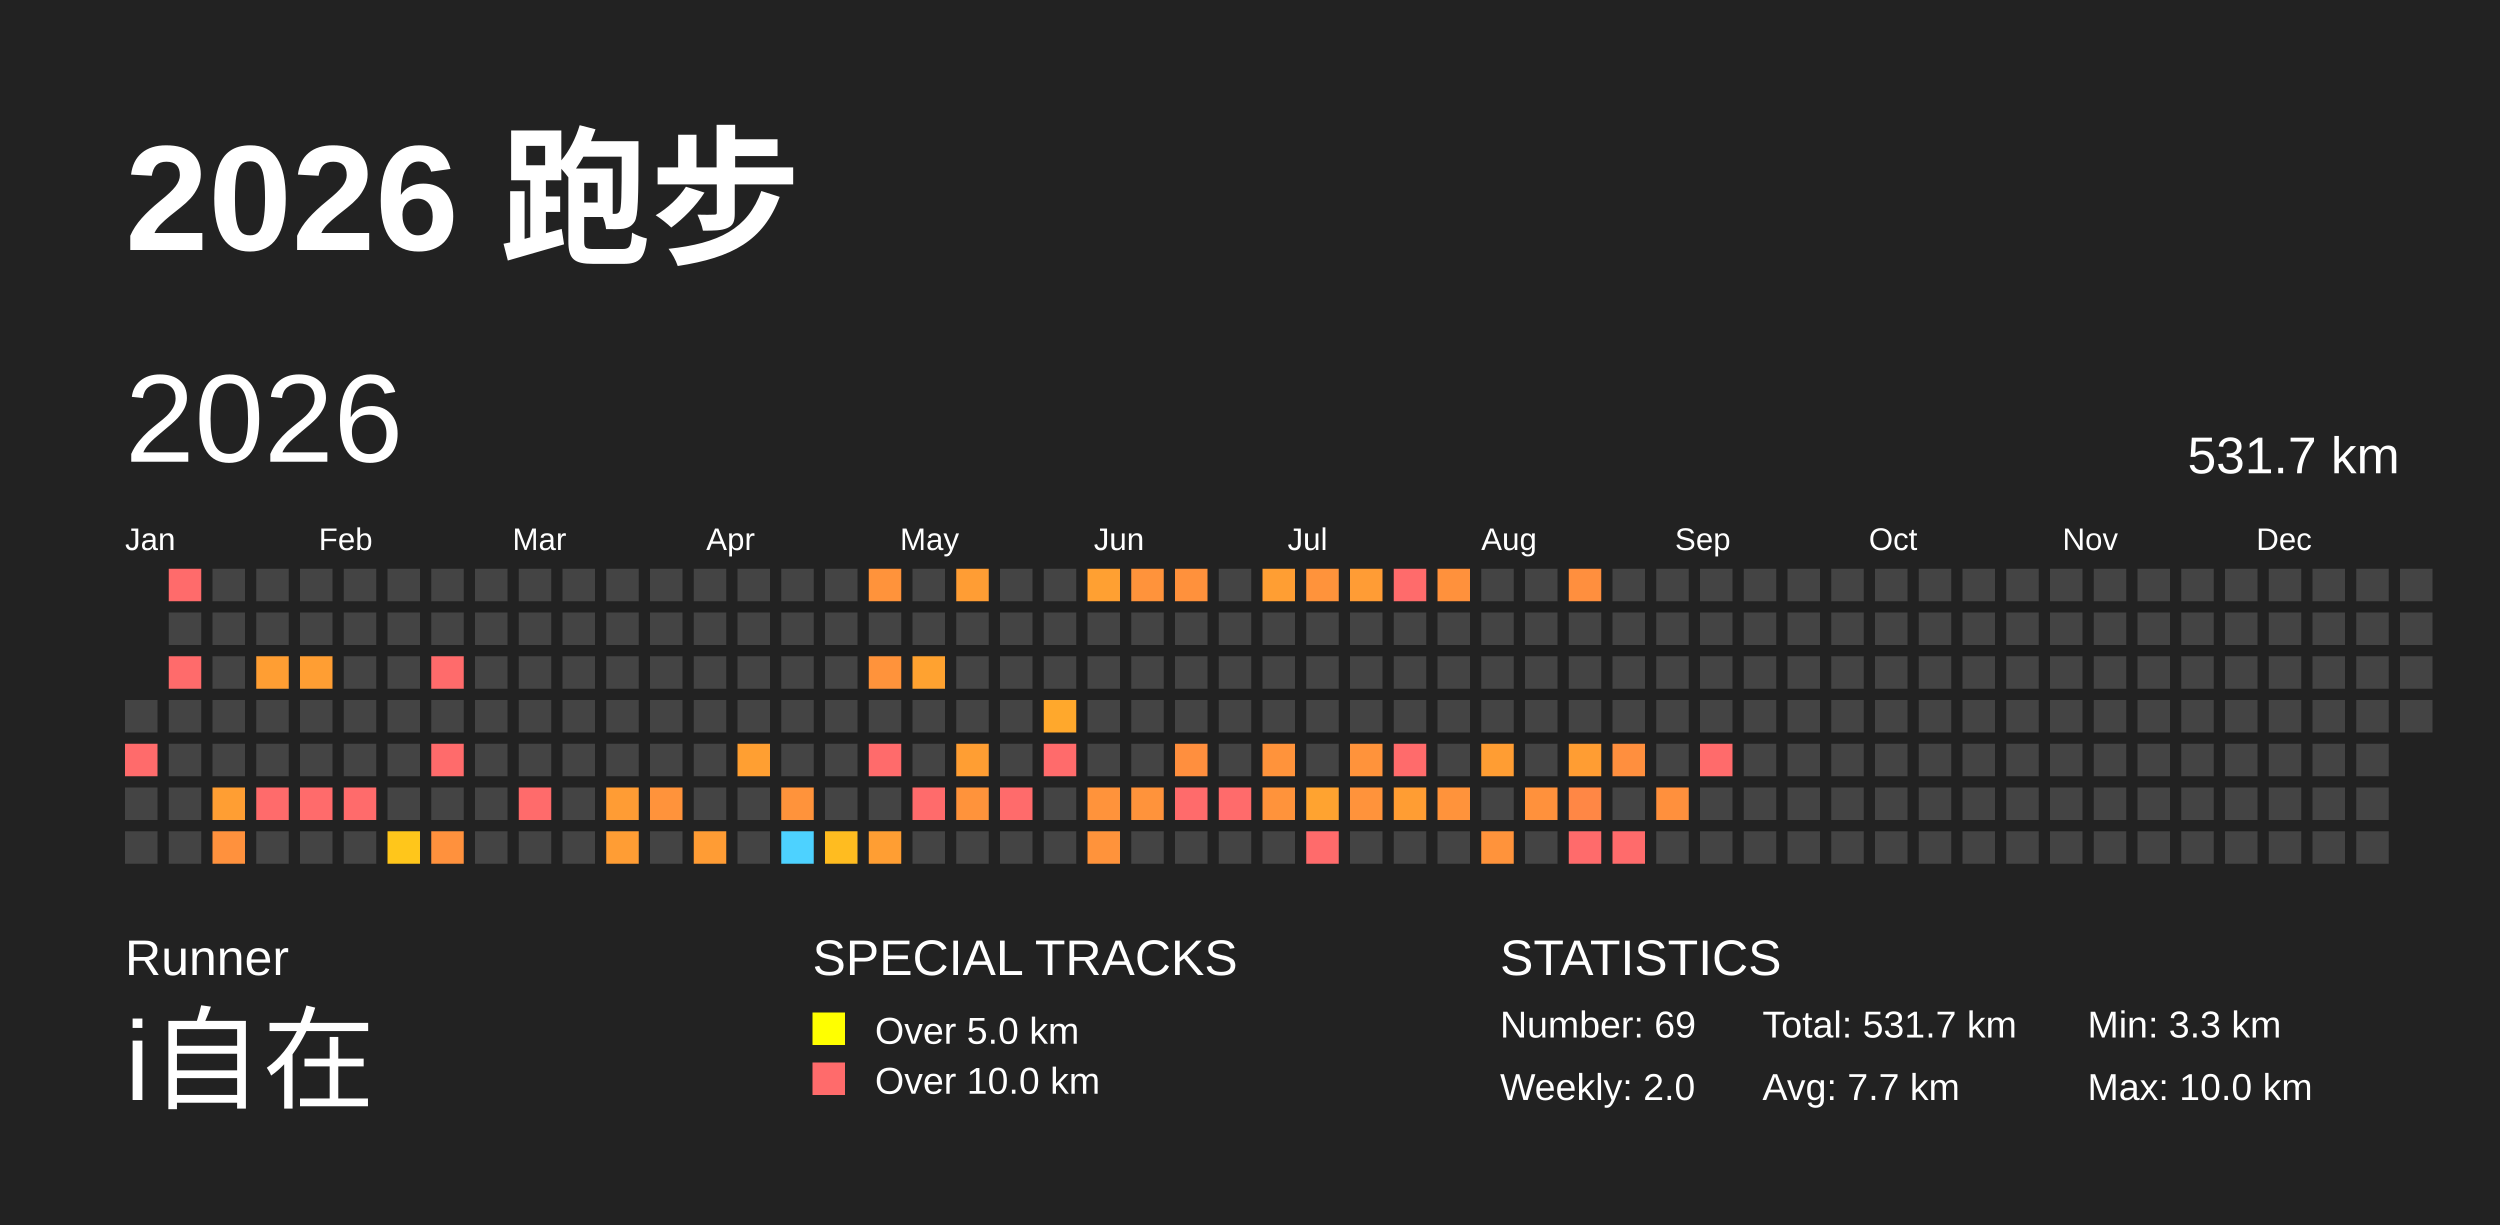
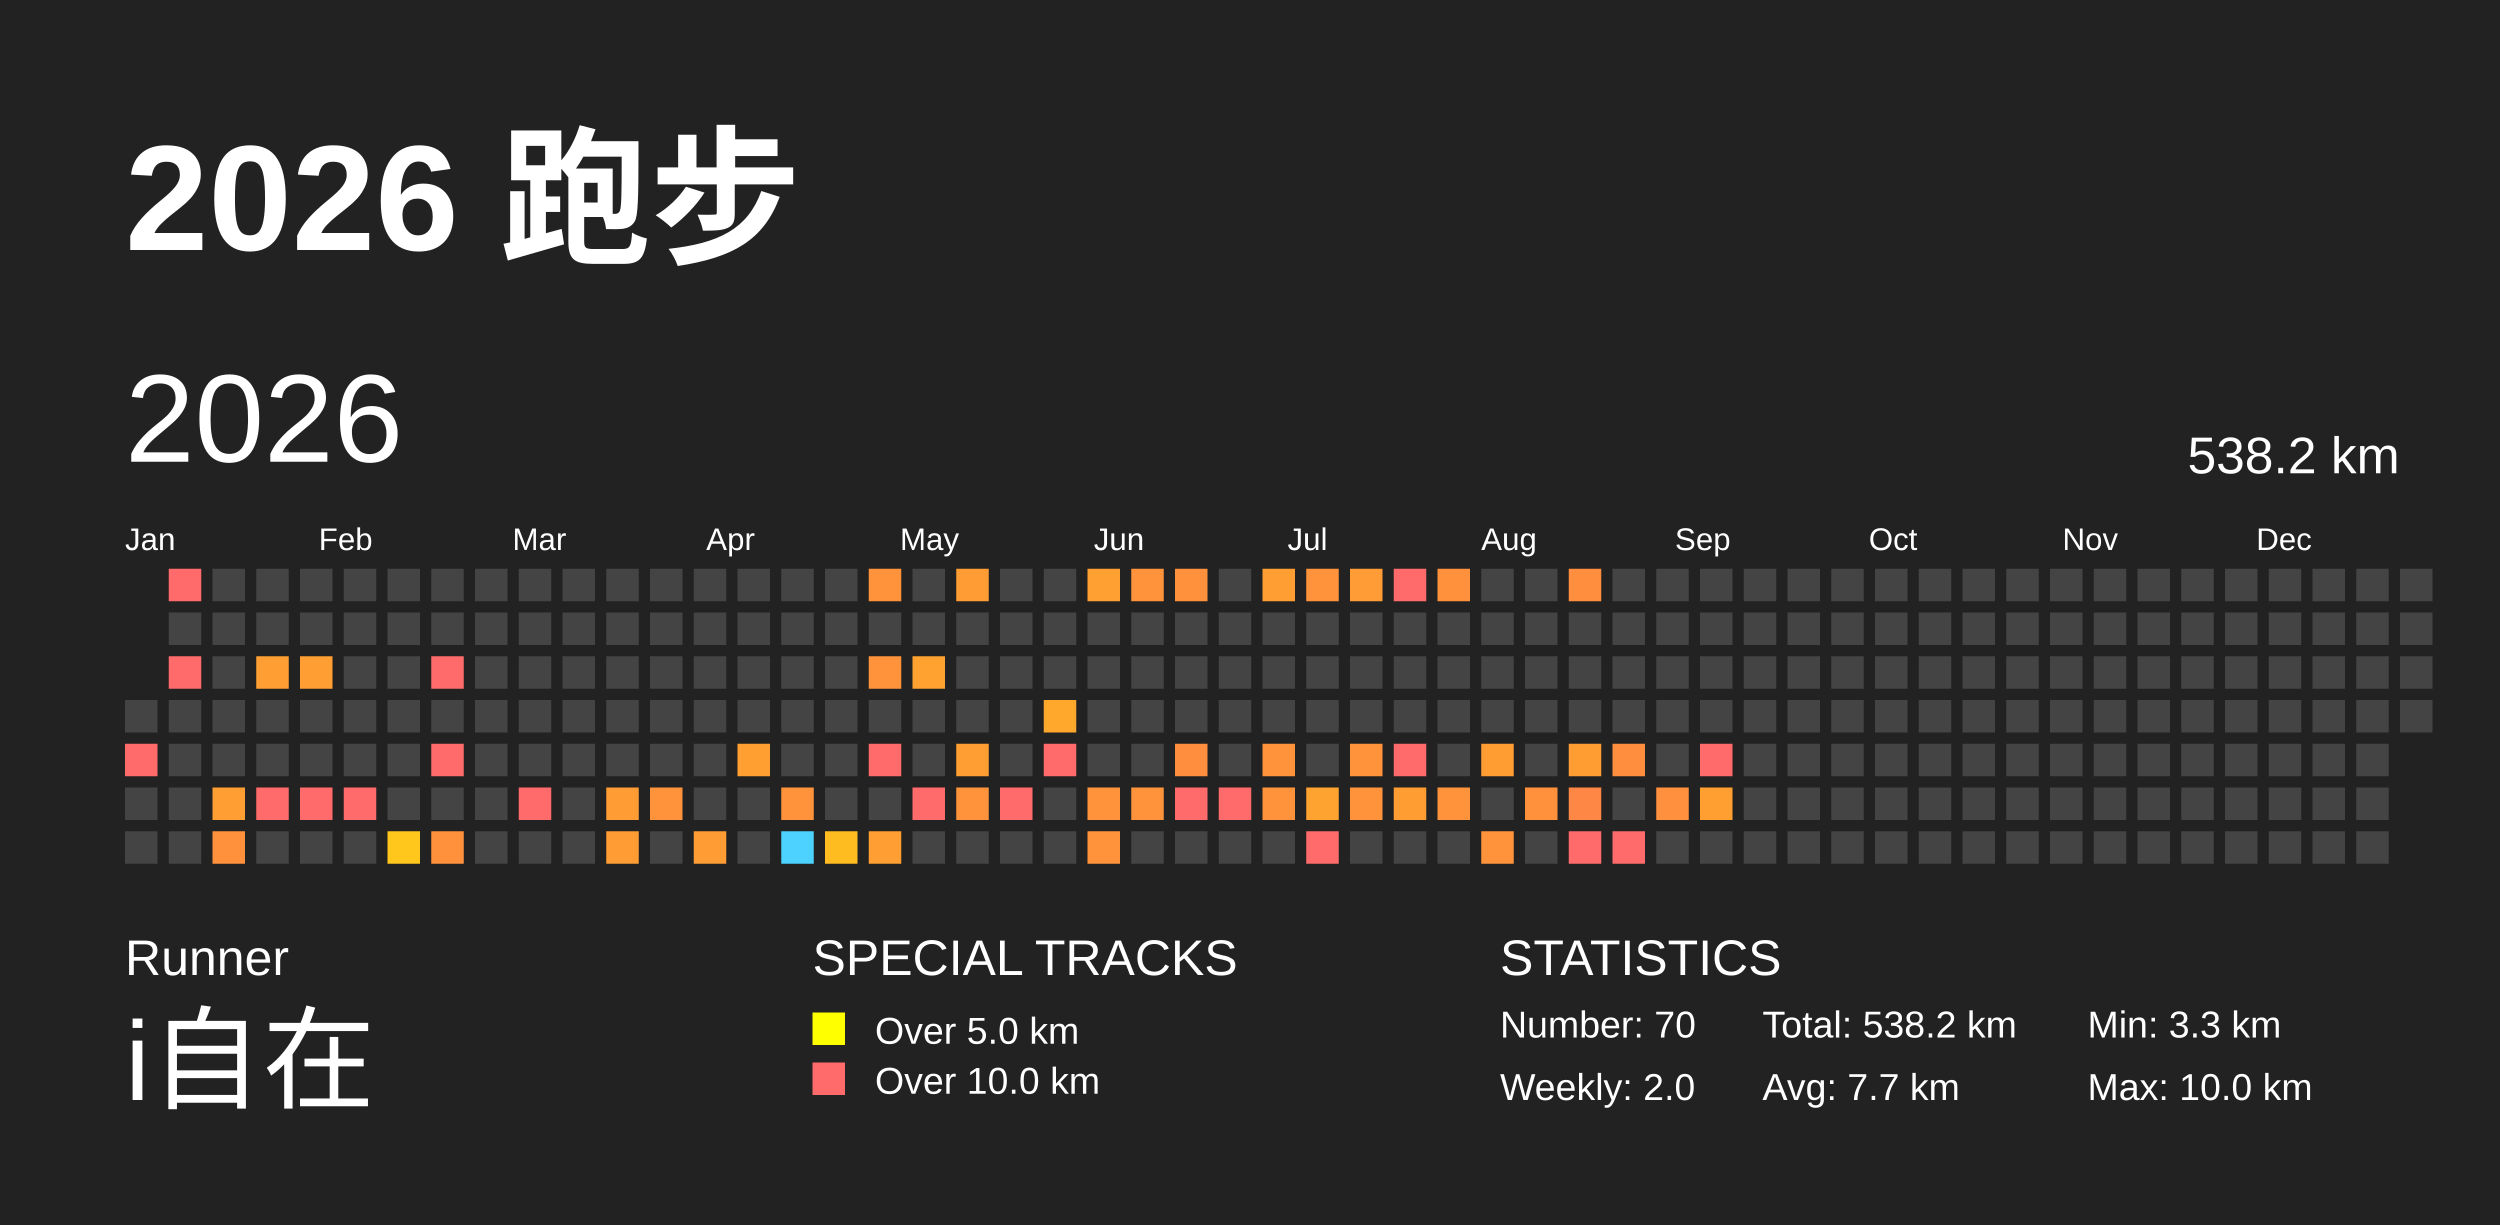
<svg xmlns="http://www.w3.org/2000/svg" baseProfile="full" height="98mm" version="1.1" viewBox="0,0,200,98" width="200mm">
  <defs />
  <rect fill="#222222" height="98" width="200" x="0" y="0" />
  <text fill="#FFFFFF" style="font-size:12px; font-family:Arial; font-weight:bold;" x="10" y="20">2026 跑步</text>
  <text fill="#FFFFFF" style="font-size:4px; font-family:Arial" x="10" y="78">Runner</text>
  <text fill="#FFFFFF" style="font-size:9px; font-family:Arial" x="10" y="88">i自在</text>
  <text fill="#FFFFFF" style="font-size:4px; font-family:Arial" x="65" y="78">SPECIAL TRACKS</text>
  <rect fill="#FFFF00" height="2.6" width="2.6" x="65" y="81" />
  <text fill="#FFFFFF" style="font-size:3px; font-family:Arial" x="70" y="83.5">Over 5.0 km</text>
  <rect fill="#FF6B6B" height="2.6" width="2.6" x="65" y="85" />
  <text fill="#FFFFFF" style="font-size:3px; font-family:Arial" x="70" y="87.5">Over 10.0 km</text>
  <text fill="#FFFFFF" style="font-size:4px; font-family:Arial" x="120" y="78">STATISTICS</text>
-   <text fill="#FFFFFF" style="font-size:3px; font-family:Arial" x="120" y="83">Number: 69</text>
+   <text fill="#FFFFFF" style="font-size:3px; font-family:Arial" x="120" y="83">Number: 70</text>
  <text fill="#FFFFFF" style="font-size:3px; font-family:Arial" x="120" y="88">Weekly: 2.0</text>
-   <text fill="#FFFFFF" style="font-size:3px; font-family:Arial" x="141" y="83">Total: 531.7 km</text>
+   <text fill="#FFFFFF" style="font-size:3px; font-family:Arial" x="141" y="83">Total: 538.2 km</text>
  <text fill="#FFFFFF" style="font-size:3px; font-family:Arial" x="141" y="88">Avg: 7.7 km</text>
  <text fill="#FFFFFF" style="font-size:3px; font-family:Arial" x="167" y="83">Min: 3.3 km</text>
  <text fill="#FFFFFF" style="font-size:3px; font-family:Arial" x="167" y="88">Max: 10.0 km</text>
  <text dominant-baseline="hanging" fill="#FFFFFF" style="font-size:10.0px; font-family:Arial;" x="10" y="30">2026</text>
-   <text dominant-baseline="hanging" fill="#FFFFFF" style="font-size:4.125px; font-family:Arial;" x="175" y="35">531.7 km</text>
+   <text dominant-baseline="hanging" fill="#FFFFFF" style="font-size:4.125px; font-family:Arial;" x="175" y="35">538.2 km</text>
  <text fill="#FFFFFF" style="font-size:2.5px; font-family:Arial" x="10.0" y="44">Jan</text>
  <text fill="#FFFFFF" style="font-size:2.5px; font-family:Arial" x="25.5" y="44">Feb</text>
  <text fill="#FFFFFF" style="font-size:2.5px; font-family:Arial" x="41.0" y="44">Mar</text>
  <text fill="#FFFFFF" style="font-size:2.5px; font-family:Arial" x="56.5" y="44">Apr</text>
  <text fill="#FFFFFF" style="font-size:2.5px; font-family:Arial" x="72.0" y="44">May</text>
  <text fill="#FFFFFF" style="font-size:2.5px; font-family:Arial" x="87.5" y="44">Jun</text>
  <text fill="#FFFFFF" style="font-size:2.5px; font-family:Arial" x="103.0" y="44">Jul</text>
  <text fill="#FFFFFF" style="font-size:2.5px; font-family:Arial" x="118.5" y="44">Aug</text>
  <text fill="#FFFFFF" style="font-size:2.5px; font-family:Arial" x="134.0" y="44">Sep</text>
  <text fill="#FFFFFF" style="font-size:2.5px; font-family:Arial" x="149.5" y="44">Oct</text>
  <text fill="#FFFFFF" style="font-size:2.5px; font-family:Arial" x="165.0" y="44">Nov</text>
  <text fill="#FFFFFF" style="font-size:2.5px; font-family:Arial" x="180.5" y="44">Dec</text>
  <rect fill="#444444" height="2.6" width="2.6" x="10.0" y="56.0" />
  <rect fill="#FF6B6B" height="2.6" width="2.6" x="10.0" y="59.5" />
  <rect fill="#444444" height="2.6" width="2.6" x="10.0" y="63.0" />
  <rect fill="#444444" height="2.6" width="2.6" x="10.0" y="66.5" />
  <rect fill="#FF6B6B" height="2.6" width="2.6" x="13.5" y="45.5" />
  <rect fill="#444444" height="2.6" width="2.6" x="13.5" y="49.0" />
  <rect fill="#FF6B6B" height="2.6" width="2.6" x="13.5" y="52.5" />
  <rect fill="#444444" height="2.6" width="2.6" x="13.5" y="56.0" />
  <rect fill="#444444" height="2.6" width="2.6" x="13.5" y="59.5" />
  <rect fill="#444444" height="2.6" width="2.6" x="13.5" y="63.0" />
  <rect fill="#444444" height="2.6" width="2.6" x="13.5" y="66.5" />
  <rect fill="#444444" height="2.6" width="2.6" x="17.0" y="45.5" />
  <rect fill="#444444" height="2.6" width="2.6" x="17.0" y="49.0" />
  <rect fill="#444444" height="2.6" width="2.6" x="17.0" y="52.5" />
  <rect fill="#444444" height="2.6" width="2.6" x="17.0" y="56.0" />
  <rect fill="#444444" height="2.6" width="2.6" x="17.0" y="59.5" />
  <rect fill="#ff9e33" height="2.6" width="2.6" x="17.0" y="63.0" />
  <rect fill="#ff913d" height="2.6" width="2.6" x="17.0" y="66.5" />
  <rect fill="#444444" height="2.6" width="2.6" x="20.5" y="45.5" />
  <rect fill="#444444" height="2.6" width="2.6" x="20.5" y="49.0" />
  <rect fill="#ff9e33" height="2.6" width="2.6" x="20.5" y="52.5" />
  <rect fill="#444444" height="2.6" width="2.6" x="20.5" y="56.0" />
  <rect fill="#444444" height="2.6" width="2.6" x="20.5" y="59.5" />
  <rect fill="#FF6B6B" height="2.6" width="2.6" x="20.5" y="63.0" />
  <rect fill="#444444" height="2.6" width="2.6" x="20.5" y="66.5" />
  <rect fill="#444444" height="2.6" width="2.6" x="24.0" y="45.5" />
  <rect fill="#444444" height="2.6" width="2.6" x="24.0" y="49.0" />
  <rect fill="#ff9e33" height="2.6" width="2.6" x="24.0" y="52.5" />
  <rect fill="#444444" height="2.6" width="2.6" x="24.0" y="56.0" />
  <rect fill="#444444" height="2.6" width="2.6" x="24.0" y="59.5" />
  <rect fill="#FF6B6B" height="2.6" width="2.6" x="24.0" y="63.0" />
  <rect fill="#444444" height="2.6" width="2.6" x="24.0" y="66.5" />
  <rect fill="#444444" height="2.6" width="2.6" x="27.5" y="45.5" />
  <rect fill="#444444" height="2.6" width="2.6" x="27.5" y="49.0" />
  <rect fill="#444444" height="2.6" width="2.6" x="27.5" y="52.5" />
  <rect fill="#444444" height="2.6" width="2.6" x="27.5" y="56.0" />
  <rect fill="#444444" height="2.6" width="2.6" x="27.5" y="59.5" />
  <rect fill="#FF6B6B" height="2.6" width="2.6" x="27.5" y="63.0" />
  <rect fill="#444444" height="2.6" width="2.6" x="27.5" y="66.5" />
  <rect fill="#444444" height="2.6" width="2.6" x="31.0" y="45.5" />
  <rect fill="#444444" height="2.6" width="2.6" x="31.0" y="49.0" />
  <rect fill="#444444" height="2.6" width="2.6" x="31.0" y="52.5" />
  <rect fill="#444444" height="2.6" width="2.6" x="31.0" y="56.0" />
  <rect fill="#444444" height="2.6" width="2.6" x="31.0" y="59.5" />
  <rect fill="#444444" height="2.6" width="2.6" x="31.0" y="63.0" />
  <rect fill="#ffc61b" height="2.6" width="2.6" x="31.0" y="66.5" />
  <rect fill="#444444" height="2.6" width="2.6" x="34.5" y="45.5" />
  <rect fill="#444444" height="2.6" width="2.6" x="34.5" y="49.0" />
  <rect fill="#FF6B6B" height="2.6" width="2.6" x="34.5" y="52.5" />
  <rect fill="#444444" height="2.6" width="2.6" x="34.5" y="56.0" />
  <rect fill="#FF6B6B" height="2.6" width="2.6" x="34.5" y="59.5" />
  <rect fill="#444444" height="2.6" width="2.6" x="34.5" y="63.0" />
  <rect fill="#ff913d" height="2.6" width="2.6" x="34.5" y="66.5" />
  <rect fill="#444444" height="2.6" width="2.6" x="38.0" y="45.5" />
  <rect fill="#444444" height="2.6" width="2.6" x="38.0" y="49.0" />
  <rect fill="#444444" height="2.6" width="2.6" x="38.0" y="52.5" />
  <rect fill="#444444" height="2.6" width="2.6" x="38.0" y="56.0" />
  <rect fill="#444444" height="2.6" width="2.6" x="38.0" y="59.5" />
  <rect fill="#444444" height="2.6" width="2.6" x="38.0" y="63.0" />
  <rect fill="#444444" height="2.6" width="2.6" x="38.0" y="66.5" />
  <rect fill="#444444" height="2.6" width="2.6" x="41.5" y="45.5" />
  <rect fill="#444444" height="2.6" width="2.6" x="41.5" y="49.0" />
  <rect fill="#444444" height="2.6" width="2.6" x="41.5" y="52.5" />
  <rect fill="#444444" height="2.6" width="2.6" x="41.5" y="56.0" />
  <rect fill="#444444" height="2.6" width="2.6" x="41.5" y="59.5" />
  <rect fill="#FF6B6B" height="2.6" width="2.6" x="41.5" y="63.0" />
  <rect fill="#444444" height="2.6" width="2.6" x="41.5" y="66.5" />
  <rect fill="#444444" height="2.6" width="2.6" x="45.0" y="45.5" />
  <rect fill="#444444" height="2.6" width="2.6" x="45.0" y="49.0" />
  <rect fill="#444444" height="2.6" width="2.6" x="45.0" y="52.5" />
  <rect fill="#444444" height="2.6" width="2.6" x="45.0" y="56.0" />
  <rect fill="#444444" height="2.6" width="2.6" x="45.0" y="59.5" />
  <rect fill="#444444" height="2.6" width="2.6" x="45.0" y="63.0" />
  <rect fill="#444444" height="2.6" width="2.6" x="45.0" y="66.5" />
  <rect fill="#444444" height="2.6" width="2.6" x="48.5" y="45.5" />
  <rect fill="#444444" height="2.6" width="2.6" x="48.5" y="49.0" />
  <rect fill="#444444" height="2.6" width="2.6" x="48.5" y="52.5" />
  <rect fill="#444444" height="2.6" width="2.6" x="48.5" y="56.0" />
  <rect fill="#444444" height="2.6" width="2.6" x="48.5" y="59.5" />
  <rect fill="#ff9c34" height="2.6" width="2.6" x="48.5" y="63.0" />
  <rect fill="#ff9d34" height="2.6" width="2.6" x="48.5" y="66.5" />
  <rect fill="#444444" height="2.6" width="2.6" x="52.0" y="45.5" />
  <rect fill="#444444" height="2.6" width="2.6" x="52.0" y="49.0" />
  <rect fill="#444444" height="2.6" width="2.6" x="52.0" y="52.5" />
  <rect fill="#444444" height="2.6" width="2.6" x="52.0" y="56.0" />
  <rect fill="#444444" height="2.6" width="2.6" x="52.0" y="59.5" />
  <rect fill="#ff933b" height="2.6" width="2.6" x="52.0" y="63.0" />
  <rect fill="#444444" height="2.6" width="2.6" x="52.0" y="66.5" />
  <rect fill="#444444" height="2.6" width="2.6" x="55.5" y="45.5" />
  <rect fill="#444444" height="2.6" width="2.6" x="55.5" y="49.0" />
  <rect fill="#444444" height="2.6" width="2.6" x="55.5" y="52.5" />
  <rect fill="#444444" height="2.6" width="2.6" x="55.5" y="56.0" />
  <rect fill="#444444" height="2.6" width="2.6" x="55.5" y="59.5" />
  <rect fill="#444444" height="2.6" width="2.6" x="55.5" y="63.0" />
  <rect fill="#ff9c34" height="2.6" width="2.6" x="55.5" y="66.5" />
  <rect fill="#444444" height="2.6" width="2.6" x="59.0" y="45.5" />
  <rect fill="#444444" height="2.6" width="2.6" x="59.0" y="49.0" />
  <rect fill="#444444" height="2.6" width="2.6" x="59.0" y="52.5" />
  <rect fill="#444444" height="2.6" width="2.6" x="59.0" y="56.0" />
  <rect fill="#ff9f32" height="2.6" width="2.6" x="59.0" y="59.5" />
  <rect fill="#444444" height="2.6" width="2.6" x="59.0" y="63.0" />
  <rect fill="#444444" height="2.6" width="2.6" x="59.0" y="66.5" />
  <rect fill="#444444" height="2.6" width="2.6" x="62.5" y="45.5" />
  <rect fill="#444444" height="2.6" width="2.6" x="62.5" y="49.0" />
  <rect fill="#444444" height="2.6" width="2.6" x="62.5" y="52.5" />
  <rect fill="#444444" height="2.6" width="2.6" x="62.5" y="56.0" />
  <rect fill="#444444" height="2.6" width="2.6" x="62.5" y="59.5" />
  <rect fill="#ff933b" height="2.6" width="2.6" x="62.5" y="63.0" />
  <rect fill="#4dd2ff" height="2.6" width="2.6" x="62.5" y="66.5" />
  <rect fill="#444444" height="2.6" width="2.6" x="66.0" y="45.5" />
  <rect fill="#444444" height="2.6" width="2.6" x="66.0" y="49.0" />
  <rect fill="#444444" height="2.6" width="2.6" x="66.0" y="52.5" />
  <rect fill="#444444" height="2.6" width="2.6" x="66.0" y="56.0" />
  <rect fill="#444444" height="2.6" width="2.6" x="66.0" y="59.5" />
  <rect fill="#444444" height="2.6" width="2.6" x="66.0" y="63.0" />
  <rect fill="#ffbc20" height="2.6" width="2.6" x="66.0" y="66.5" />
  <rect fill="#ff933b" height="2.6" width="2.6" x="69.5" y="45.5" />
  <rect fill="#444444" height="2.6" width="2.6" x="69.5" y="49.0" />
  <rect fill="#ff933b" height="2.6" width="2.6" x="69.5" y="52.5" />
  <rect fill="#444444" height="2.6" width="2.6" x="69.5" y="56.0" />
  <rect fill="#FF6B6B" height="2.6" width="2.6" x="69.5" y="59.5" />
  <rect fill="#444444" height="2.6" width="2.6" x="69.5" y="63.0" />
  <rect fill="#ff9e33" height="2.6" width="2.6" x="69.5" y="66.5" />
  <rect fill="#444444" height="2.6" width="2.6" x="73.0" y="45.5" />
  <rect fill="#444444" height="2.6" width="2.6" x="73.0" y="49.0" />
  <rect fill="#ffa230" height="2.6" width="2.6" x="73.0" y="52.5" />
  <rect fill="#444444" height="2.6" width="2.6" x="73.0" y="56.0" />
  <rect fill="#444444" height="2.6" width="2.6" x="73.0" y="59.5" />
  <rect fill="#FF6B6B" height="2.6" width="2.6" x="73.0" y="63.0" />
  <rect fill="#444444" height="2.6" width="2.6" x="73.0" y="66.5" />
  <rect fill="#ff9d34" height="2.6" width="2.6" x="76.5" y="45.5" />
  <rect fill="#444444" height="2.6" width="2.6" x="76.5" y="49.0" />
  <rect fill="#444444" height="2.6" width="2.6" x="76.5" y="52.5" />
  <rect fill="#444444" height="2.6" width="2.6" x="76.5" y="56.0" />
  <rect fill="#ff9e33" height="2.6" width="2.6" x="76.5" y="59.5" />
  <rect fill="#ff933b" height="2.6" width="2.6" x="76.5" y="63.0" />
  <rect fill="#444444" height="2.6" width="2.6" x="76.5" y="66.5" />
  <rect fill="#444444" height="2.6" width="2.6" x="80.0" y="45.5" />
  <rect fill="#444444" height="2.6" width="2.6" x="80.0" y="49.0" />
  <rect fill="#444444" height="2.6" width="2.6" x="80.0" y="52.5" />
  <rect fill="#444444" height="2.6" width="2.6" x="80.0" y="56.0" />
  <rect fill="#444444" height="2.6" width="2.6" x="80.0" y="59.5" />
  <rect fill="#FF6B6B" height="2.6" width="2.6" x="80.0" y="63.0" />
  <rect fill="#444444" height="2.6" width="2.6" x="80.0" y="66.5" />
  <rect fill="#444444" height="2.6" width="2.6" x="83.5" y="45.5" />
  <rect fill="#444444" height="2.6" width="2.6" x="83.5" y="49.0" />
  <rect fill="#444444" height="2.6" width="2.6" x="83.5" y="52.5" />
  <rect fill="#ffa82c" height="2.6" width="2.6" x="83.5" y="56.0" />
  <rect fill="#FF6B6B" height="2.6" width="2.6" x="83.5" y="59.5" />
  <rect fill="#444444" height="2.6" width="2.6" x="83.5" y="63.0" />
  <rect fill="#444444" height="2.6" width="2.6" x="83.5" y="66.5" />
  <rect fill="#ffa032" height="2.6" width="2.6" x="87.0" y="45.5" />
  <rect fill="#444444" height="2.6" width="2.6" x="87.0" y="49.0" />
  <rect fill="#444444" height="2.6" width="2.6" x="87.0" y="52.5" />
  <rect fill="#444444" height="2.6" width="2.6" x="87.0" y="56.0" />
  <rect fill="#444444" height="2.6" width="2.6" x="87.0" y="59.5" />
  <rect fill="#ff933b" height="2.6" width="2.6" x="87.0" y="63.0" />
  <rect fill="#ff933b" height="2.6" width="2.6" x="87.0" y="66.5" />
  <rect fill="#ff933b" height="2.6" width="2.6" x="90.5" y="45.5" />
  <rect fill="#444444" height="2.6" width="2.6" x="90.5" y="49.0" />
  <rect fill="#444444" height="2.6" width="2.6" x="90.5" y="52.5" />
  <rect fill="#444444" height="2.6" width="2.6" x="90.5" y="56.0" />
  <rect fill="#444444" height="2.6" width="2.6" x="90.5" y="59.5" />
  <rect fill="#ff933b" height="2.6" width="2.6" x="90.5" y="63.0" />
  <rect fill="#444444" height="2.6" width="2.6" x="90.5" y="66.5" />
  <rect fill="#ff913c" height="2.6" width="2.6" x="94.0" y="45.5" />
  <rect fill="#444444" height="2.6" width="2.6" x="94.0" y="49.0" />
  <rect fill="#444444" height="2.6" width="2.6" x="94.0" y="52.5" />
  <rect fill="#444444" height="2.6" width="2.6" x="94.0" y="56.0" />
  <rect fill="#ff8f3e" height="2.6" width="2.6" x="94.0" y="59.5" />
  <rect fill="#FF6B6B" height="2.6" width="2.6" x="94.0" y="63.0" />
  <rect fill="#444444" height="2.6" width="2.6" x="94.0" y="66.5" />
  <rect fill="#444444" height="2.6" width="2.6" x="97.5" y="45.5" />
  <rect fill="#444444" height="2.6" width="2.6" x="97.5" y="49.0" />
  <rect fill="#444444" height="2.6" width="2.6" x="97.5" y="52.5" />
  <rect fill="#444444" height="2.6" width="2.6" x="97.5" y="56.0" />
  <rect fill="#444444" height="2.6" width="2.6" x="97.5" y="59.5" />
  <rect fill="#FF6B6B" height="2.6" width="2.6" x="97.5" y="63.0" />
  <rect fill="#444444" height="2.6" width="2.6" x="97.5" y="66.5" />
  <rect fill="#ff9e33" height="2.6" width="2.6" x="101.0" y="45.5" />
  <rect fill="#444444" height="2.6" width="2.6" x="101.0" y="49.0" />
  <rect fill="#444444" height="2.6" width="2.6" x="101.0" y="52.5" />
  <rect fill="#444444" height="2.6" width="2.6" x="101.0" y="56.0" />
  <rect fill="#ff933b" height="2.6" width="2.6" x="101.0" y="59.5" />
  <rect fill="#ff933b" height="2.6" width="2.6" x="101.0" y="63.0" />
  <rect fill="#444444" height="2.6" width="2.6" x="101.0" y="66.5" />
  <rect fill="#ff933b" height="2.6" width="2.6" x="104.5" y="45.5" />
  <rect fill="#444444" height="2.6" width="2.6" x="104.5" y="49.0" />
  <rect fill="#444444" height="2.6" width="2.6" x="104.5" y="52.5" />
  <rect fill="#444444" height="2.6" width="2.6" x="104.5" y="56.0" />
  <rect fill="#444444" height="2.6" width="2.6" x="104.5" y="59.5" />
  <rect fill="#ffa330" height="2.6" width="2.6" x="104.5" y="63.0" />
  <rect fill="#FF6B6B" height="2.6" width="2.6" x="104.5" y="66.5" />
  <rect fill="#ff9c35" height="2.6" width="2.6" x="108.0" y="45.5" />
  <rect fill="#444444" height="2.6" width="2.6" x="108.0" y="49.0" />
  <rect fill="#444444" height="2.6" width="2.6" x="108.0" y="52.5" />
  <rect fill="#444444" height="2.6" width="2.6" x="108.0" y="56.0" />
  <rect fill="#ff933b" height="2.6" width="2.6" x="108.0" y="59.5" />
  <rect fill="#ff933b" height="2.6" width="2.6" x="108.0" y="63.0" />
  <rect fill="#444444" height="2.6" width="2.6" x="108.0" y="66.5" />
  <rect fill="#FF6B6B" height="2.6" width="2.6" x="111.5" y="45.5" />
  <rect fill="#444444" height="2.6" width="2.6" x="111.5" y="49.0" />
  <rect fill="#444444" height="2.6" width="2.6" x="111.5" y="52.5" />
  <rect fill="#444444" height="2.6" width="2.6" x="111.5" y="56.0" />
  <rect fill="#FF6B6B" height="2.6" width="2.6" x="111.5" y="59.5" />
  <rect fill="#ff9d33" height="2.6" width="2.6" x="111.5" y="63.0" />
  <rect fill="#444444" height="2.6" width="2.6" x="111.5" y="66.5" />
  <rect fill="#ff913c" height="2.6" width="2.6" x="115.0" y="45.5" />
  <rect fill="#444444" height="2.6" width="2.6" x="115.0" y="49.0" />
  <rect fill="#444444" height="2.6" width="2.6" x="115.0" y="52.5" />
  <rect fill="#444444" height="2.6" width="2.6" x="115.0" y="56.0" />
  <rect fill="#444444" height="2.6" width="2.6" x="115.0" y="59.5" />
  <rect fill="#ff933b" height="2.6" width="2.6" x="115.0" y="63.0" />
  <rect fill="#444444" height="2.6" width="2.6" x="115.0" y="66.5" />
  <rect fill="#444444" height="2.6" width="2.6" x="118.5" y="45.5" />
  <rect fill="#444444" height="2.6" width="2.6" x="118.5" y="49.0" />
  <rect fill="#444444" height="2.6" width="2.6" x="118.5" y="52.5" />
  <rect fill="#444444" height="2.6" width="2.6" x="118.5" y="56.0" />
  <rect fill="#ff9d33" height="2.6" width="2.6" x="118.5" y="59.5" />
  <rect fill="#444444" height="2.6" width="2.6" x="118.5" y="63.0" />
  <rect fill="#ff933b" height="2.6" width="2.6" x="118.5" y="66.5" />
  <rect fill="#444444" height="2.6" width="2.6" x="122.0" y="45.5" />
  <rect fill="#444444" height="2.6" width="2.6" x="122.0" y="49.0" />
  <rect fill="#444444" height="2.6" width="2.6" x="122.0" y="52.5" />
  <rect fill="#444444" height="2.6" width="2.6" x="122.0" y="56.0" />
  <rect fill="#444444" height="2.6" width="2.6" x="122.0" y="59.5" />
  <rect fill="#ff913c" height="2.6" width="2.6" x="122.0" y="63.0" />
  <rect fill="#444444" height="2.6" width="2.6" x="122.0" y="66.5" />
  <rect fill="#ff8f3e" height="2.6" width="2.6" x="125.5" y="45.5" />
  <rect fill="#444444" height="2.6" width="2.6" x="125.5" y="49.0" />
  <rect fill="#444444" height="2.6" width="2.6" x="125.5" y="52.5" />
  <rect fill="#444444" height="2.6" width="2.6" x="125.5" y="56.0" />
  <rect fill="#ff9d33" height="2.6" width="2.6" x="125.5" y="59.5" />
  <rect fill="#ff8745" height="2.6" width="2.6" x="125.5" y="63.0" />
  <rect fill="#FF6B6B" height="2.6" width="2.6" x="125.5" y="66.5" />
  <rect fill="#444444" height="2.6" width="2.6" x="129.0" y="45.5" />
  <rect fill="#444444" height="2.6" width="2.6" x="129.0" y="49.0" />
  <rect fill="#444444" height="2.6" width="2.6" x="129.0" y="52.5" />
  <rect fill="#444444" height="2.6" width="2.6" x="129.0" y="56.0" />
  <rect fill="#ff8f3e" height="2.6" width="2.6" x="129.0" y="59.5" />
  <rect fill="#444444" height="2.6" width="2.6" x="129.0" y="63.0" />
  <rect fill="#FF6B6B" height="2.6" width="2.6" x="129.0" y="66.5" />
  <rect fill="#444444" height="2.6" width="2.6" x="132.5" y="45.5" />
  <rect fill="#444444" height="2.6" width="2.6" x="132.5" y="49.0" />
  <rect fill="#444444" height="2.6" width="2.6" x="132.5" y="52.5" />
  <rect fill="#444444" height="2.6" width="2.6" x="132.5" y="56.0" />
  <rect fill="#444444" height="2.6" width="2.6" x="132.5" y="59.5" />
  <rect fill="#ff903d" height="2.6" width="2.6" x="132.5" y="63.0" />
  <rect fill="#444444" height="2.6" width="2.6" x="132.5" y="66.5" />
  <rect fill="#444444" height="2.6" width="2.6" x="136.0" y="45.5" />
  <rect fill="#444444" height="2.6" width="2.6" x="136.0" y="49.0" />
  <rect fill="#444444" height="2.6" width="2.6" x="136.0" y="52.5" />
  <rect fill="#444444" height="2.6" width="2.6" x="136.0" y="56.0" />
  <rect fill="#FF6B6B" height="2.6" width="2.6" x="136.0" y="59.5" />
-   <rect fill="#444444" height="2.6" width="2.6" x="136.0" y="63.0" />
+   <rect fill="#ff9f32" height="2.6" width="2.6" x="136.0" y="63.0" />
  <rect fill="#444444" height="2.6" width="2.6" x="136.0" y="66.5" />
  <rect fill="#444444" height="2.6" width="2.6" x="139.5" y="45.5" />
  <rect fill="#444444" height="2.6" width="2.6" x="139.5" y="49.0" />
  <rect fill="#444444" height="2.6" width="2.6" x="139.5" y="52.5" />
  <rect fill="#444444" height="2.6" width="2.6" x="139.5" y="56.0" />
  <rect fill="#444444" height="2.6" width="2.6" x="139.5" y="59.5" />
  <rect fill="#444444" height="2.6" width="2.6" x="139.5" y="63.0" />
  <rect fill="#444444" height="2.6" width="2.6" x="139.5" y="66.5" />
  <rect fill="#444444" height="2.6" width="2.6" x="143.0" y="45.5" />
  <rect fill="#444444" height="2.6" width="2.6" x="143.0" y="49.0" />
  <rect fill="#444444" height="2.6" width="2.6" x="143.0" y="52.5" />
  <rect fill="#444444" height="2.6" width="2.6" x="143.0" y="56.0" />
  <rect fill="#444444" height="2.6" width="2.6" x="143.0" y="59.5" />
  <rect fill="#444444" height="2.6" width="2.6" x="143.0" y="63.0" />
  <rect fill="#444444" height="2.6" width="2.6" x="143.0" y="66.5" />
  <rect fill="#444444" height="2.6" width="2.6" x="146.5" y="45.5" />
  <rect fill="#444444" height="2.6" width="2.6" x="146.5" y="49.0" />
  <rect fill="#444444" height="2.6" width="2.6" x="146.5" y="52.5" />
  <rect fill="#444444" height="2.6" width="2.6" x="146.5" y="56.0" />
  <rect fill="#444444" height="2.6" width="2.6" x="146.5" y="59.5" />
  <rect fill="#444444" height="2.6" width="2.6" x="146.5" y="63.0" />
  <rect fill="#444444" height="2.6" width="2.6" x="146.5" y="66.5" />
  <rect fill="#444444" height="2.6" width="2.6" x="150.0" y="45.5" />
  <rect fill="#444444" height="2.6" width="2.6" x="150.0" y="49.0" />
  <rect fill="#444444" height="2.6" width="2.6" x="150.0" y="52.5" />
  <rect fill="#444444" height="2.6" width="2.6" x="150.0" y="56.0" />
  <rect fill="#444444" height="2.6" width="2.6" x="150.0" y="59.5" />
  <rect fill="#444444" height="2.6" width="2.6" x="150.0" y="63.0" />
  <rect fill="#444444" height="2.6" width="2.6" x="150.0" y="66.5" />
  <rect fill="#444444" height="2.6" width="2.6" x="153.5" y="45.5" />
  <rect fill="#444444" height="2.6" width="2.6" x="153.5" y="49.0" />
  <rect fill="#444444" height="2.6" width="2.6" x="153.5" y="52.5" />
  <rect fill="#444444" height="2.6" width="2.6" x="153.5" y="56.0" />
  <rect fill="#444444" height="2.6" width="2.6" x="153.5" y="59.5" />
  <rect fill="#444444" height="2.6" width="2.6" x="153.5" y="63.0" />
  <rect fill="#444444" height="2.6" width="2.6" x="153.5" y="66.5" />
  <rect fill="#444444" height="2.6" width="2.6" x="157.0" y="45.5" />
  <rect fill="#444444" height="2.6" width="2.6" x="157.0" y="49.0" />
  <rect fill="#444444" height="2.6" width="2.6" x="157.0" y="52.5" />
  <rect fill="#444444" height="2.6" width="2.6" x="157.0" y="56.0" />
  <rect fill="#444444" height="2.6" width="2.6" x="157.0" y="59.5" />
  <rect fill="#444444" height="2.6" width="2.6" x="157.0" y="63.0" />
  <rect fill="#444444" height="2.6" width="2.6" x="157.0" y="66.5" />
  <rect fill="#444444" height="2.6" width="2.6" x="160.5" y="45.5" />
  <rect fill="#444444" height="2.6" width="2.6" x="160.5" y="49.0" />
  <rect fill="#444444" height="2.6" width="2.6" x="160.5" y="52.5" />
  <rect fill="#444444" height="2.6" width="2.6" x="160.5" y="56.0" />
  <rect fill="#444444" height="2.6" width="2.6" x="160.5" y="59.5" />
  <rect fill="#444444" height="2.6" width="2.6" x="160.5" y="63.0" />
  <rect fill="#444444" height="2.6" width="2.6" x="160.5" y="66.5" />
  <rect fill="#444444" height="2.6" width="2.6" x="164.0" y="45.5" />
  <rect fill="#444444" height="2.6" width="2.6" x="164.0" y="49.0" />
  <rect fill="#444444" height="2.6" width="2.6" x="164.0" y="52.5" />
  <rect fill="#444444" height="2.6" width="2.6" x="164.0" y="56.0" />
  <rect fill="#444444" height="2.6" width="2.6" x="164.0" y="59.5" />
  <rect fill="#444444" height="2.6" width="2.6" x="164.0" y="63.0" />
  <rect fill="#444444" height="2.6" width="2.6" x="164.0" y="66.5" />
  <rect fill="#444444" height="2.6" width="2.6" x="167.5" y="45.5" />
  <rect fill="#444444" height="2.6" width="2.6" x="167.5" y="49.0" />
  <rect fill="#444444" height="2.6" width="2.6" x="167.5" y="52.5" />
  <rect fill="#444444" height="2.6" width="2.6" x="167.5" y="56.0" />
  <rect fill="#444444" height="2.6" width="2.6" x="167.5" y="59.5" />
  <rect fill="#444444" height="2.6" width="2.6" x="167.5" y="63.0" />
  <rect fill="#444444" height="2.6" width="2.6" x="167.5" y="66.5" />
  <rect fill="#444444" height="2.6" width="2.6" x="171.0" y="45.5" />
  <rect fill="#444444" height="2.6" width="2.6" x="171.0" y="49.0" />
  <rect fill="#444444" height="2.6" width="2.6" x="171.0" y="52.5" />
  <rect fill="#444444" height="2.6" width="2.6" x="171.0" y="56.0" />
  <rect fill="#444444" height="2.6" width="2.6" x="171.0" y="59.5" />
  <rect fill="#444444" height="2.6" width="2.6" x="171.0" y="63.0" />
  <rect fill="#444444" height="2.6" width="2.6" x="171.0" y="66.5" />
  <rect fill="#444444" height="2.6" width="2.6" x="174.5" y="45.5" />
  <rect fill="#444444" height="2.6" width="2.6" x="174.5" y="49.0" />
  <rect fill="#444444" height="2.6" width="2.6" x="174.5" y="52.5" />
  <rect fill="#444444" height="2.6" width="2.6" x="174.5" y="56.0" />
  <rect fill="#444444" height="2.6" width="2.6" x="174.5" y="59.5" />
  <rect fill="#444444" height="2.6" width="2.6" x="174.5" y="63.0" />
  <rect fill="#444444" height="2.6" width="2.6" x="174.5" y="66.5" />
  <rect fill="#444444" height="2.6" width="2.6" x="178.0" y="45.5" />
  <rect fill="#444444" height="2.6" width="2.6" x="178.0" y="49.0" />
  <rect fill="#444444" height="2.6" width="2.6" x="178.0" y="52.5" />
  <rect fill="#444444" height="2.6" width="2.6" x="178.0" y="56.0" />
  <rect fill="#444444" height="2.6" width="2.6" x="178.0" y="59.5" />
  <rect fill="#444444" height="2.6" width="2.6" x="178.0" y="63.0" />
  <rect fill="#444444" height="2.6" width="2.6" x="178.0" y="66.5" />
  <rect fill="#444444" height="2.6" width="2.6" x="181.5" y="45.5" />
  <rect fill="#444444" height="2.6" width="2.6" x="181.5" y="49.0" />
  <rect fill="#444444" height="2.6" width="2.6" x="181.5" y="52.5" />
  <rect fill="#444444" height="2.6" width="2.6" x="181.5" y="56.0" />
  <rect fill="#444444" height="2.6" width="2.6" x="181.5" y="59.5" />
  <rect fill="#444444" height="2.6" width="2.6" x="181.5" y="63.0" />
  <rect fill="#444444" height="2.6" width="2.6" x="181.5" y="66.5" />
  <rect fill="#444444" height="2.6" width="2.6" x="185.0" y="45.5" />
  <rect fill="#444444" height="2.6" width="2.6" x="185.0" y="49.0" />
  <rect fill="#444444" height="2.6" width="2.6" x="185.0" y="52.5" />
  <rect fill="#444444" height="2.6" width="2.6" x="185.0" y="56.0" />
  <rect fill="#444444" height="2.6" width="2.6" x="185.0" y="59.5" />
  <rect fill="#444444" height="2.6" width="2.6" x="185.0" y="63.0" />
  <rect fill="#444444" height="2.6" width="2.6" x="185.0" y="66.5" />
  <rect fill="#444444" height="2.6" width="2.6" x="188.5" y="45.5" />
  <rect fill="#444444" height="2.6" width="2.6" x="188.5" y="49.0" />
  <rect fill="#444444" height="2.6" width="2.6" x="188.5" y="52.5" />
  <rect fill="#444444" height="2.6" width="2.6" x="188.5" y="56.0" />
  <rect fill="#444444" height="2.6" width="2.6" x="188.5" y="59.5" />
  <rect fill="#444444" height="2.6" width="2.6" x="188.5" y="63.0" />
  <rect fill="#444444" height="2.6" width="2.6" x="188.5" y="66.5" />
  <rect fill="#444444" height="2.6" width="2.6" x="192.0" y="45.5" />
  <rect fill="#444444" height="2.6" width="2.6" x="192.0" y="49.0" />
  <rect fill="#444444" height="2.6" width="2.6" x="192.0" y="52.5" />
  <rect fill="#444444" height="2.6" width="2.6" x="192.0" y="56.0" />
</svg>
